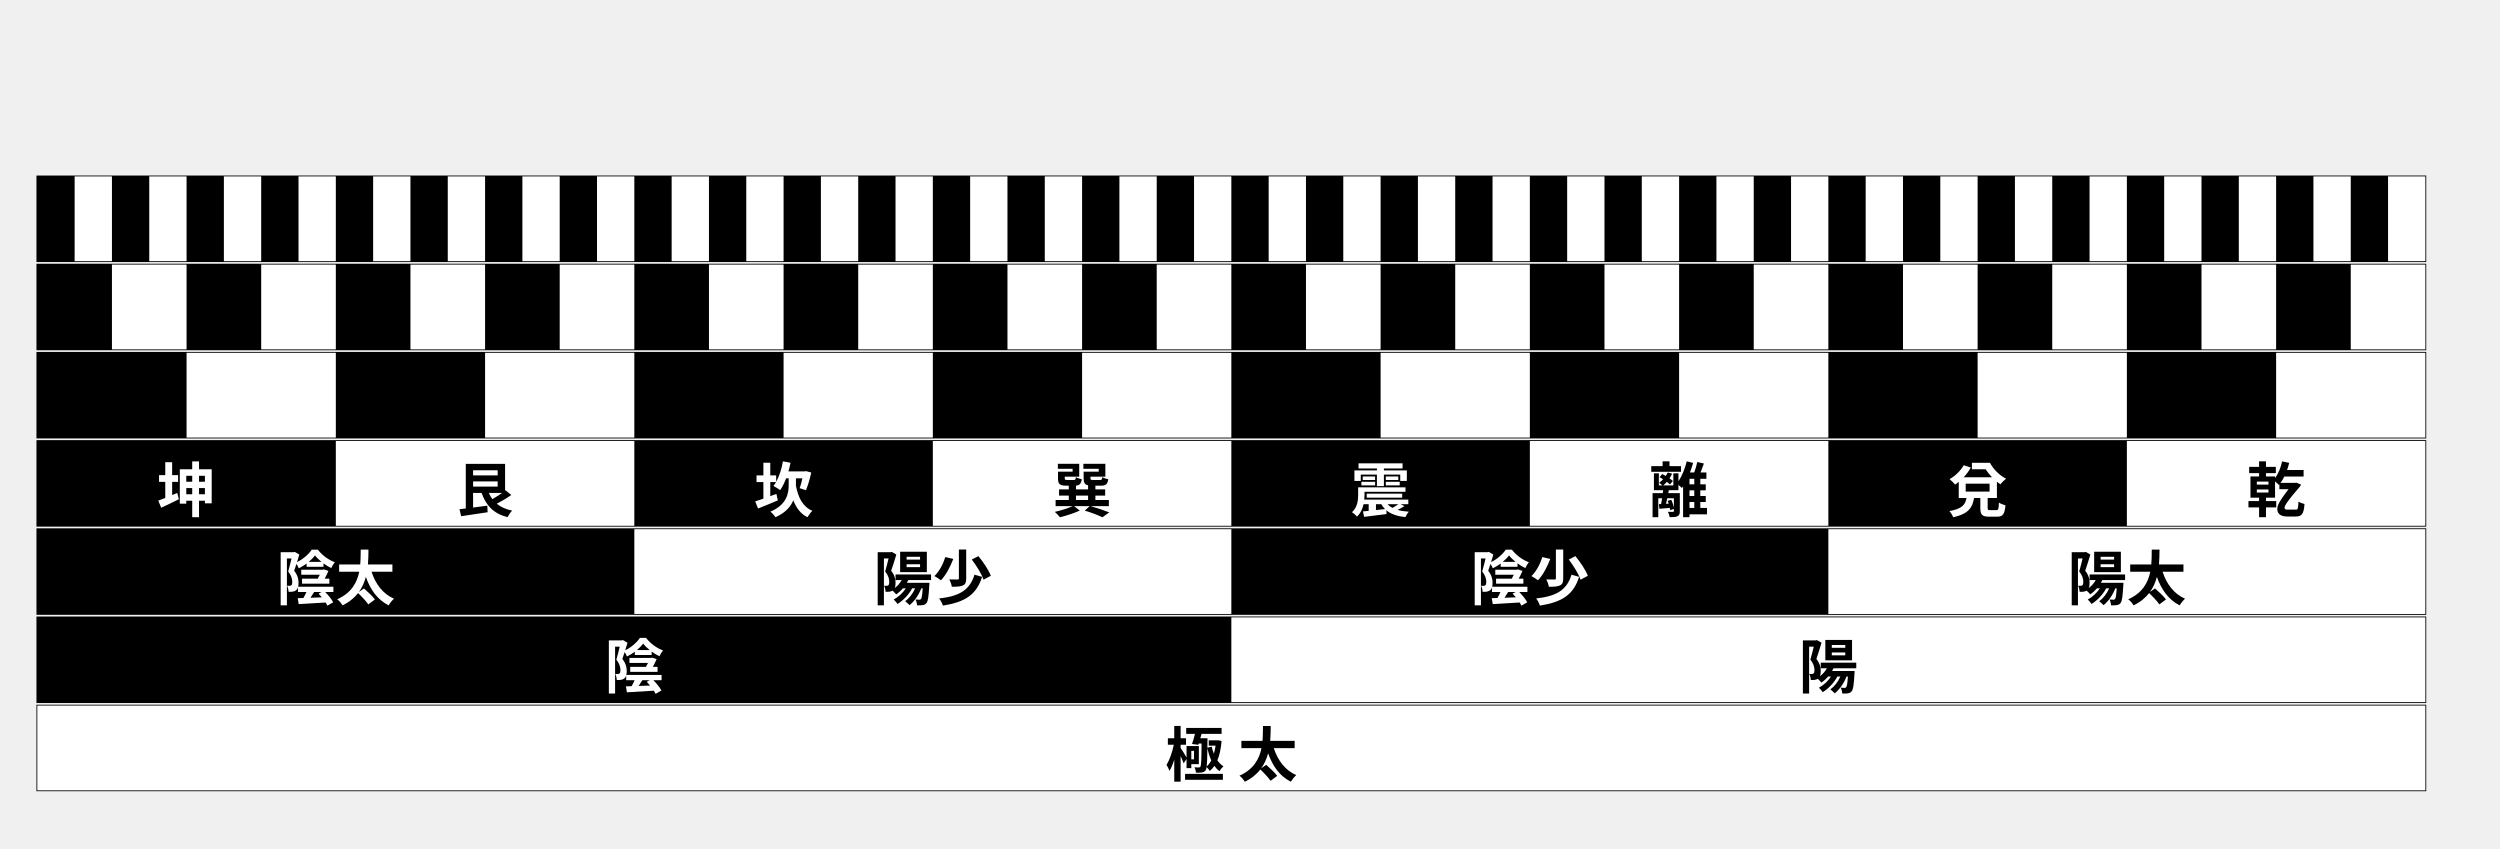
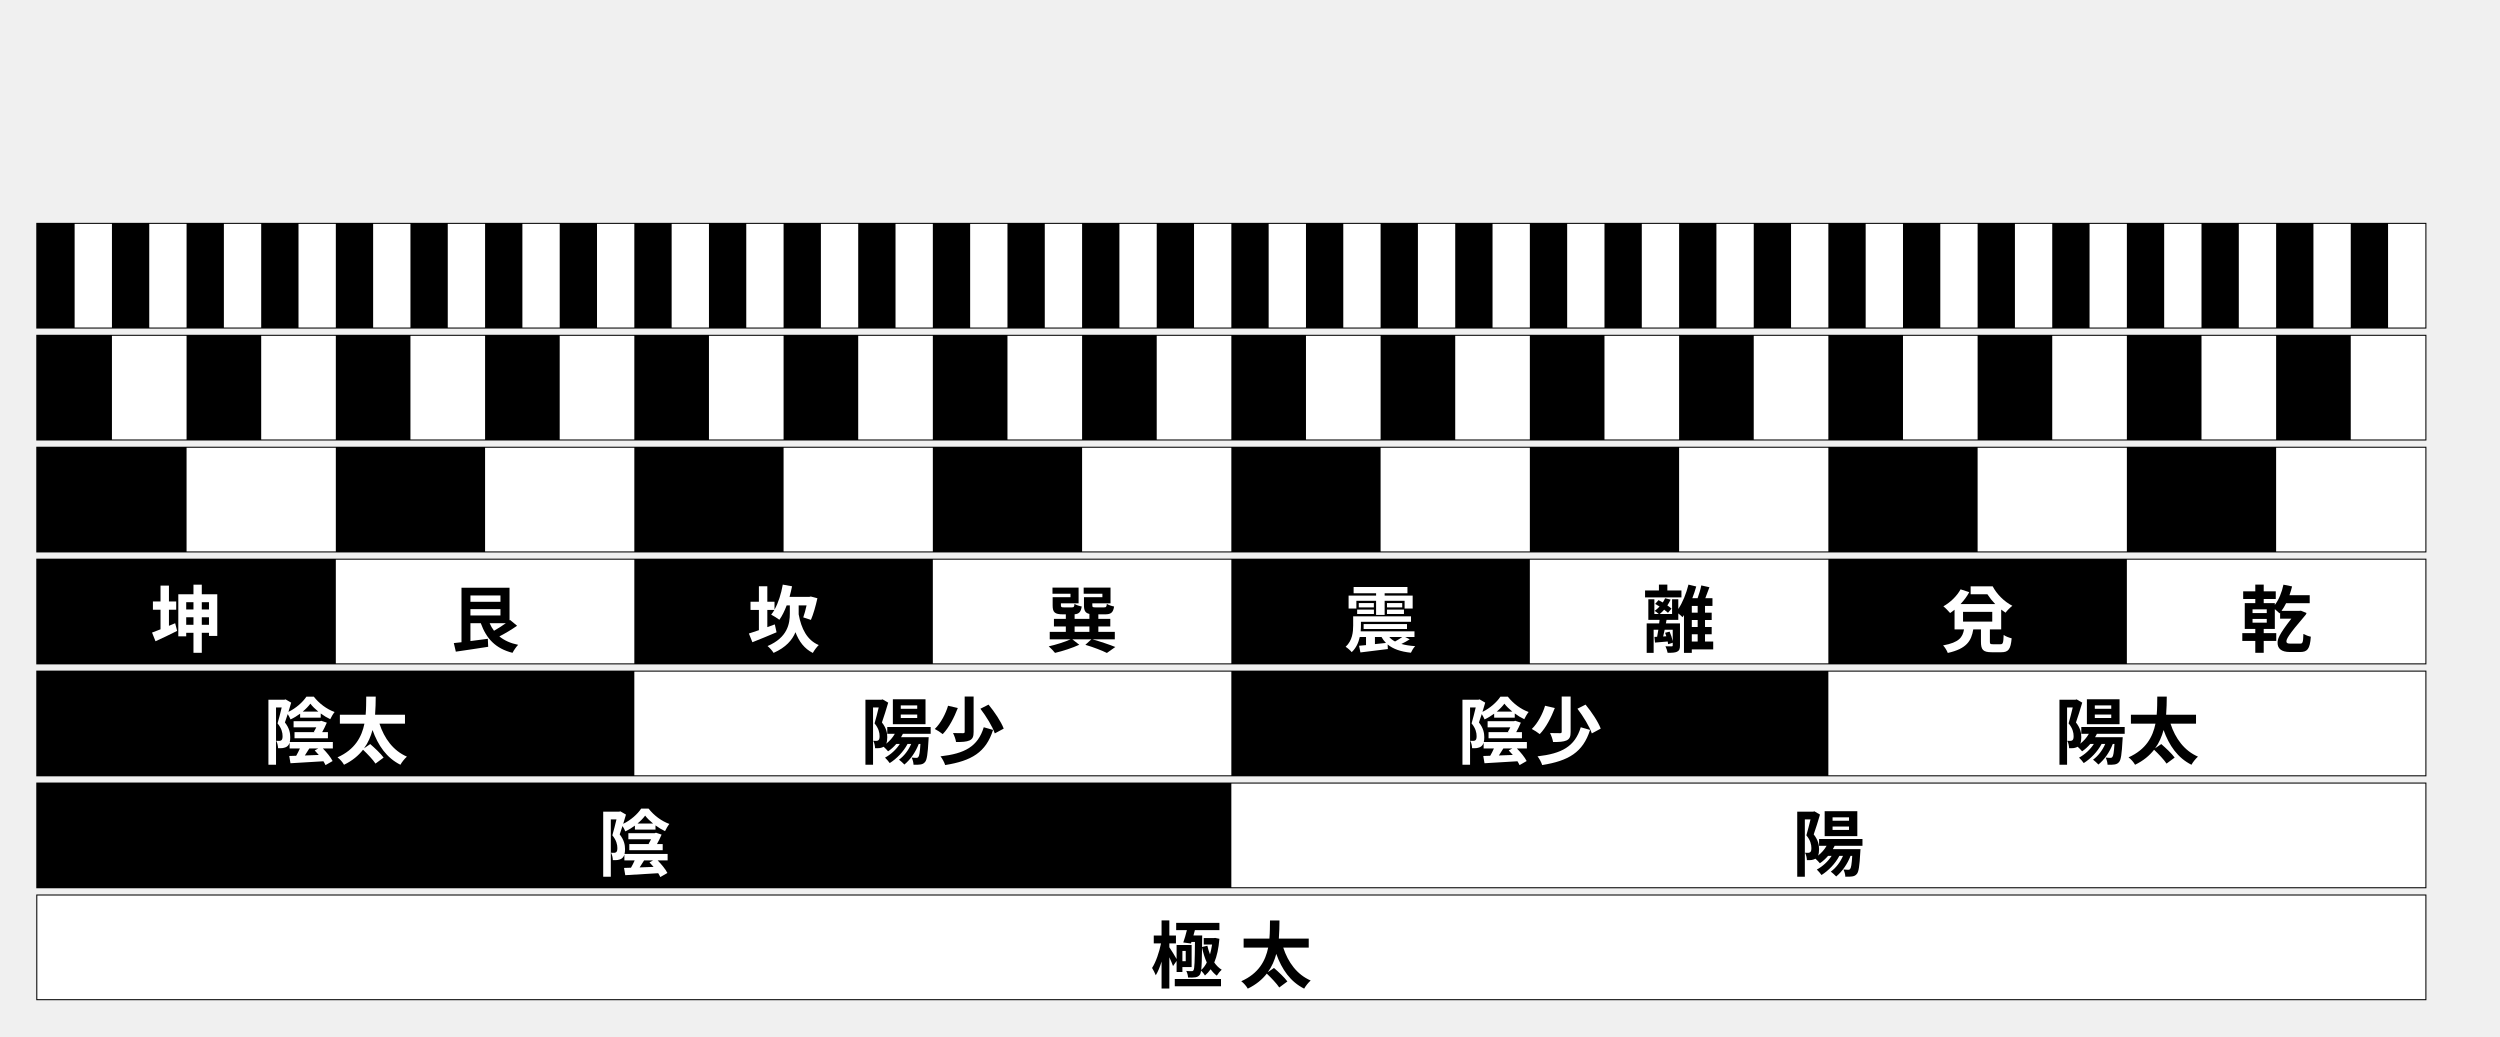
- <svg xmlns="http://www.w3.org/2000/svg" xmlns:ns1="http://svgjs.dev/svgjs" version="1.1" width="1474" height="500">
+ <svg xmlns="http://www.w3.org/2000/svg" xmlns:ns1="http://svgjs.dev/svgjs" version="1.1" width="1206" height="500">
  <g>
-     <rect width="1408" height="50" stroke-width="1" stroke="black" fill="black" x="22" y="104" />
-     <line x1="1430" y1="129" x2="22" y2="129" stroke-width="50" stroke="white" stroke-dasharray="22" />
+     <rect width="1152" height="50" stroke-width="1" stroke="black" fill="black" x="18" y="108" />
+     <line x1="1170" y1="133" x2="18" y2="133" stroke-width="50" stroke="white" stroke-dasharray="18" />
  </g>
  <g>
-     <rect width="1408" height="50" stroke-width="1" stroke="black" fill="black" x="22" y="156" />
-     <line x1="1430" y1="181" x2="22" y2="181" stroke-width="50" stroke="white" stroke-dasharray="44" />
+     <rect width="1152" height="50" stroke-width="1" stroke="black" fill="black" x="18" y="162" />
+     <line x1="1170" y1="187" x2="18" y2="187" stroke-width="50" stroke="white" stroke-dasharray="36" />
  </g>
  <g>
-     <rect width="1408" height="50" stroke-width="1" stroke="black" fill="black" x="22" y="208" />
-     <line x1="1430" y1="233" x2="22" y2="233" stroke-width="50" stroke="white" stroke-dasharray="88" />
+     <rect width="1152" height="50" stroke-width="1" stroke="black" fill="black" x="18" y="216" />
+     <line x1="1170" y1="241" x2="18" y2="241" stroke-width="50" stroke="white" stroke-dasharray="72" />
  </g>
  <g>
-     <rect width="1408" height="50" stroke-width="1" stroke="black" fill="black" x="22" y="260" />
-     <line x1="1430" y1="285" x2="22" y2="285" stroke-width="50" stroke="white" stroke-dasharray="176" />
-     <text font-size="35" x="1342" y="285" font-family="Hiragino Sans CNS" font-weight="bold" text-anchor="middle" dominant-baseline="central" direction="rtl" unicode-bidi="bidi-override" ns1:data="{&quot;leading&quot;:&quot;1.3&quot;}">乾</text>
-     <text font-size="35" x="1166" y="285" font-family="Hiragino Sans CNS" font-weight="bold" text-anchor="middle" dominant-baseline="central" direction="rtl" unicode-bidi="bidi-override" fill="white" ns1:data="{&quot;leading&quot;:&quot;1.3&quot;}">兌</text>
-     <text font-size="35" x="990" y="285" font-family="Hiragino Sans CNS" font-weight="bold" text-anchor="middle" dominant-baseline="central" direction="rtl" unicode-bidi="bidi-override" ns1:data="{&quot;leading&quot;:&quot;1.3&quot;}">離</text>
-     <text font-size="35" x="814" y="285" font-family="Hiragino Sans CNS" font-weight="bold" text-anchor="middle" dominant-baseline="central" direction="rtl" unicode-bidi="bidi-override" fill="white" ns1:data="{&quot;leading&quot;:&quot;1.3&quot;}">震</text>
-     <text font-size="35" x="638" y="285" font-family="Hiragino Sans CNS" font-weight="bold" text-anchor="middle" dominant-baseline="central" direction="rtl" unicode-bidi="bidi-override" ns1:data="{&quot;leading&quot;:&quot;1.3&quot;}">巽</text>
-     <text font-size="35" x="462" y="285" font-family="Hiragino Sans CNS" font-weight="bold" text-anchor="middle" dominant-baseline="central" direction="rtl" unicode-bidi="bidi-override" fill="white" ns1:data="{&quot;leading&quot;:&quot;1.3&quot;}">坎</text>
-     <text font-size="35" x="286" y="285" font-family="Hiragino Sans CNS" font-weight="bold" text-anchor="middle" dominant-baseline="central" direction="rtl" unicode-bidi="bidi-override" ns1:data="{&quot;leading&quot;:&quot;1.3&quot;}">艮</text>
-     <text font-size="35" x="110" y="285" font-family="Hiragino Sans CNS" font-weight="bold" text-anchor="middle" dominant-baseline="central" direction="rtl" unicode-bidi="bidi-override" fill="white" ns1:data="{&quot;leading&quot;:&quot;1.3&quot;}">坤</text>
+     <rect width="1152" height="50" stroke-width="1" stroke="black" fill="black" x="18" y="270" />
+     <line x1="1170" y1="295" x2="18" y2="295" stroke-width="50" stroke="white" stroke-dasharray="144" />
+     <text font-size="35" x="1098" y="295" font-family="Hiragino Sans CNS" font-weight="bold" text-anchor="middle" dominant-baseline="central" direction="rtl" unicode-bidi="bidi-override" ns1:data="{&quot;leading&quot;:&quot;1.3&quot;}">乾</text>
+     <text font-size="35" x="954" y="295" font-family="Hiragino Sans CNS" font-weight="bold" text-anchor="middle" dominant-baseline="central" direction="rtl" unicode-bidi="bidi-override" fill="white" ns1:data="{&quot;leading&quot;:&quot;1.3&quot;}">兌</text>
+     <text font-size="35" x="810" y="295" font-family="Hiragino Sans CNS" font-weight="bold" text-anchor="middle" dominant-baseline="central" direction="rtl" unicode-bidi="bidi-override" ns1:data="{&quot;leading&quot;:&quot;1.3&quot;}">離</text>
+     <text font-size="35" x="666" y="295" font-family="Hiragino Sans CNS" font-weight="bold" text-anchor="middle" dominant-baseline="central" direction="rtl" unicode-bidi="bidi-override" fill="white" ns1:data="{&quot;leading&quot;:&quot;1.3&quot;}">震</text>
+     <text font-size="35" x="522" y="295" font-family="Hiragino Sans CNS" font-weight="bold" text-anchor="middle" dominant-baseline="central" direction="rtl" unicode-bidi="bidi-override" ns1:data="{&quot;leading&quot;:&quot;1.3&quot;}">巽</text>
+     <text font-size="35" x="378" y="295" font-family="Hiragino Sans CNS" font-weight="bold" text-anchor="middle" dominant-baseline="central" direction="rtl" unicode-bidi="bidi-override" fill="white" ns1:data="{&quot;leading&quot;:&quot;1.3&quot;}">坎</text>
+     <text font-size="35" x="234" y="295" font-family="Hiragino Sans CNS" font-weight="bold" text-anchor="middle" dominant-baseline="central" direction="rtl" unicode-bidi="bidi-override" ns1:data="{&quot;leading&quot;:&quot;1.3&quot;}">艮</text>
+     <text font-size="35" x="90" y="295" font-family="Hiragino Sans CNS" font-weight="bold" text-anchor="middle" dominant-baseline="central" direction="rtl" unicode-bidi="bidi-override" fill="white" ns1:data="{&quot;leading&quot;:&quot;1.3&quot;}">坤</text>
  </g>
  <g>
-     <rect width="1408" height="50" stroke-width="1" stroke="black" fill="black" x="22" y="312" />
-     <line x1="1430" y1="337" x2="22" y2="337" stroke-width="50" stroke="white" stroke-dasharray="352" />
-     <text font-size="35" x="1254" y="337" font-family="Hiragino Sans CNS" font-weight="bold" text-anchor="middle" dominant-baseline="central" direction="rtl" unicode-bidi="bidi-override" ns1:data="{&quot;leading&quot;:&quot;1.3&quot;}">太陽</text>
-     <text font-size="35" x="902" y="337" font-family="Hiragino Sans CNS" font-weight="bold" text-anchor="middle" dominant-baseline="central" direction="rtl" unicode-bidi="bidi-override" fill="white" ns1:data="{&quot;leading&quot;:&quot;1.3&quot;}">少陰</text>
-     <text font-size="35" x="550" y="337" font-family="Hiragino Sans CNS" font-weight="bold" text-anchor="middle" dominant-baseline="central" direction="rtl" unicode-bidi="bidi-override" ns1:data="{&quot;leading&quot;:&quot;1.3&quot;}">少陽</text>
-     <text font-size="35" x="198" y="337" font-family="Hiragino Sans CNS" font-weight="bold" text-anchor="middle" dominant-baseline="central" direction="rtl" unicode-bidi="bidi-override" fill="white" ns1:data="{&quot;leading&quot;:&quot;1.3&quot;}">太陰</text>
+     <rect width="1152" height="50" stroke-width="1" stroke="black" fill="black" x="18" y="324" />
+     <line x1="1170" y1="349" x2="18" y2="349" stroke-width="50" stroke="white" stroke-dasharray="288" />
+     <text font-size="35" x="1026" y="349" font-family="Hiragino Sans CNS" font-weight="bold" text-anchor="middle" dominant-baseline="central" direction="rtl" unicode-bidi="bidi-override" ns1:data="{&quot;leading&quot;:&quot;1.3&quot;}">太陽</text>
+     <text font-size="35" x="738" y="349" font-family="Hiragino Sans CNS" font-weight="bold" text-anchor="middle" dominant-baseline="central" direction="rtl" unicode-bidi="bidi-override" fill="white" ns1:data="{&quot;leading&quot;:&quot;1.3&quot;}">少陰</text>
+     <text font-size="35" x="450" y="349" font-family="Hiragino Sans CNS" font-weight="bold" text-anchor="middle" dominant-baseline="central" direction="rtl" unicode-bidi="bidi-override" ns1:data="{&quot;leading&quot;:&quot;1.3&quot;}">少陽</text>
+     <text font-size="35" x="162" y="349" font-family="Hiragino Sans CNS" font-weight="bold" text-anchor="middle" dominant-baseline="central" direction="rtl" unicode-bidi="bidi-override" fill="white" ns1:data="{&quot;leading&quot;:&quot;1.3&quot;}">太陰</text>
  </g>
  <g>
-     <rect width="1408" height="50" stroke-width="1" stroke="black" fill="black" x="22" y="364" />
-     <line x1="1430" y1="389" x2="22" y2="389" stroke-width="50" stroke="white" stroke-dasharray="704" />
-     <text font-size="35" x="1078" y="389" font-family="Hiragino Sans CNS" font-weight="bold" text-anchor="middle" dominant-baseline="central" direction="rtl" unicode-bidi="bidi-override" ns1:data="{&quot;leading&quot;:&quot;1.3&quot;}">陽</text>
-     <text font-size="35" x="374" y="389" font-family="Hiragino Sans CNS" font-weight="bold" text-anchor="middle" dominant-baseline="central" direction="rtl" unicode-bidi="bidi-override" fill="white" ns1:data="{&quot;leading&quot;:&quot;1.3&quot;}">陰</text>
+     <rect width="1152" height="50" stroke-width="1" stroke="black" fill="black" x="18" y="378" />
+     <line x1="1170" y1="403" x2="18" y2="403" stroke-width="50" stroke="white" stroke-dasharray="576" />
+     <text font-size="35" x="882" y="403" font-family="Hiragino Sans CNS" font-weight="bold" text-anchor="middle" dominant-baseline="central" direction="rtl" unicode-bidi="bidi-override" ns1:data="{&quot;leading&quot;:&quot;1.3&quot;}">陽</text>
+     <text font-size="35" x="306" y="403" font-family="Hiragino Sans CNS" font-weight="bold" text-anchor="middle" dominant-baseline="central" direction="rtl" unicode-bidi="bidi-override" fill="white" ns1:data="{&quot;leading&quot;:&quot;1.3&quot;}">陰</text>
  </g>
  <g>
-     <rect width="1408" height="50" stroke-width="1" stroke="black" fill="black" x="22" y="416" />
-     <line x1="1430" y1="441" x2="22" y2="441" stroke-width="50" stroke="white" stroke-dasharray="1408" />
-     <text font-size="35" x="726" y="441" font-family="Hiragino Sans CNS" font-weight="bold" text-anchor="middle" dominant-baseline="central" direction="rtl" unicode-bidi="bidi-override" ns1:data="{&quot;leading&quot;:&quot;1.3&quot;}">太 極</text>
+     <rect width="1152" height="50" stroke-width="1" stroke="black" fill="black" x="18" y="432" />
+     <line x1="1170" y1="457" x2="18" y2="457" stroke-width="50" stroke="white" stroke-dasharray="1152" />
+     <text font-size="35" x="594" y="457" font-family="Hiragino Sans CNS" font-weight="bold" text-anchor="middle" dominant-baseline="central" direction="rtl" unicode-bidi="bidi-override" ns1:data="{&quot;leading&quot;:&quot;1.3&quot;}">太 極</text>
  </g>
</svg>
